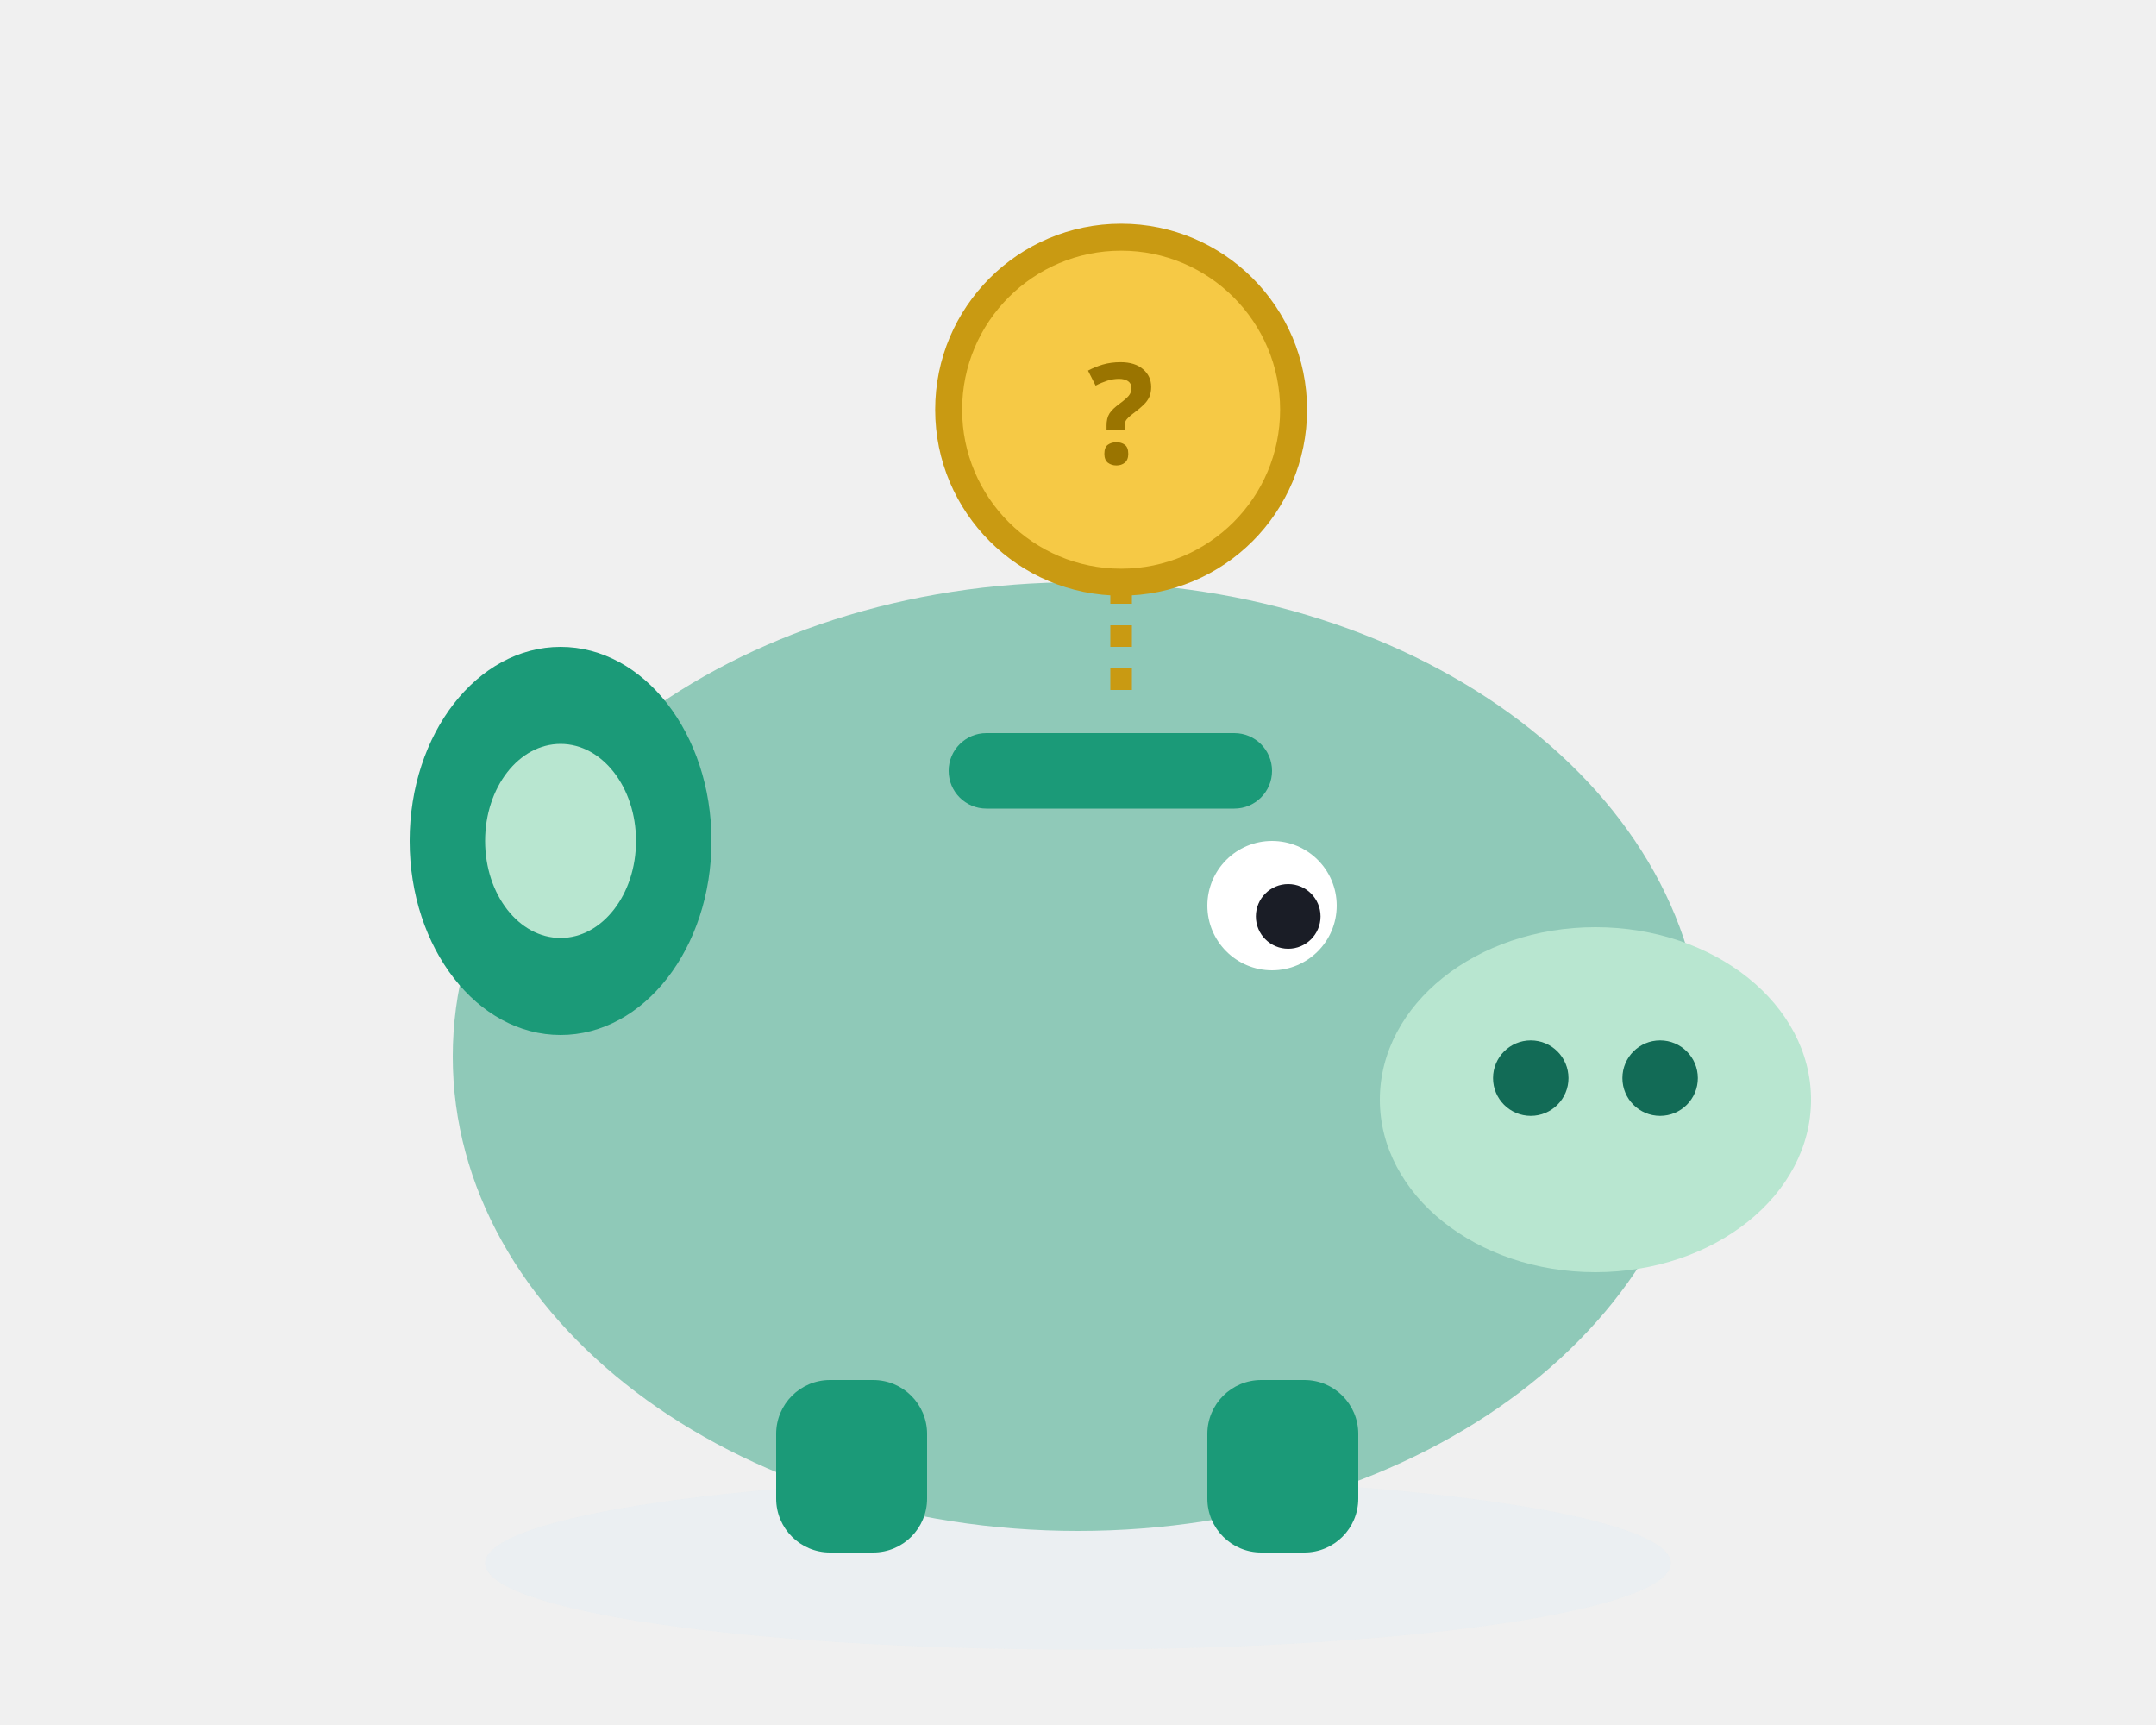
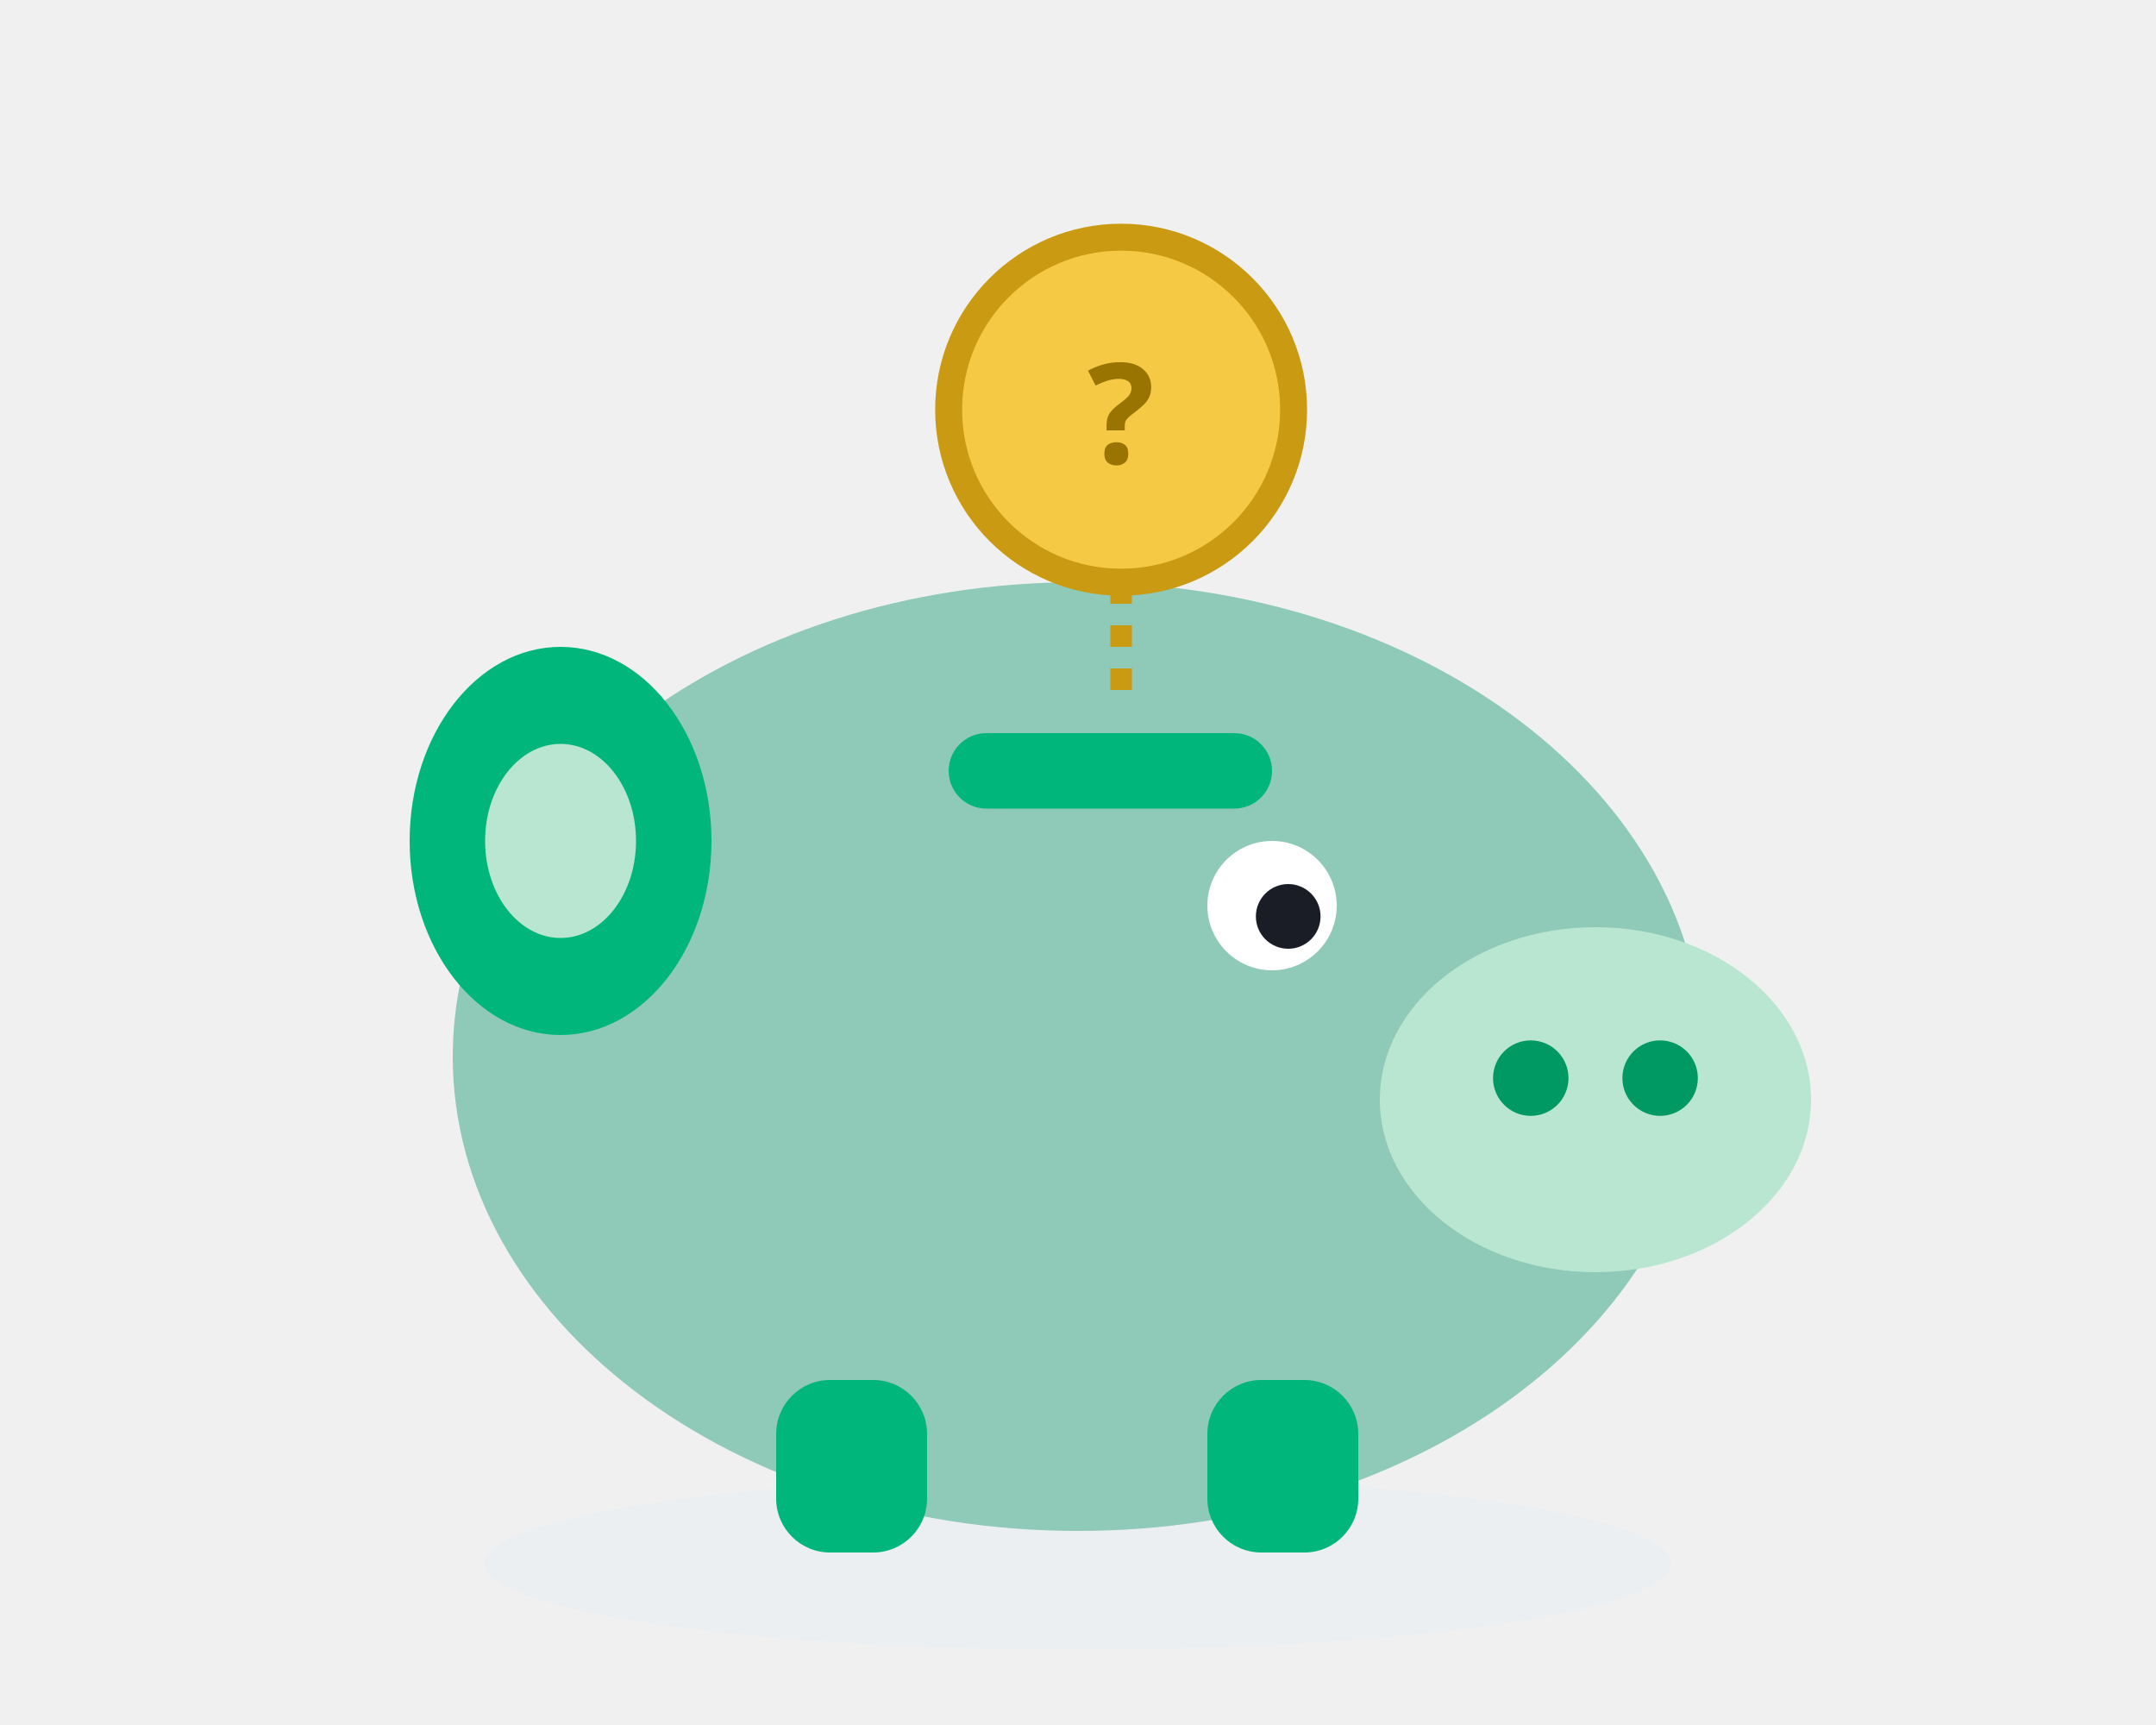
<svg xmlns="http://www.w3.org/2000/svg" viewBox="0 0 200 160" fill="none">
  <ellipse cx="100" cy="145" rx="55" ry="8" fill="#E8EEF2" opacity="0.7" />
  <ellipse cx="100" cy="98" rx="58" ry="44" fill="#8FC9B8" />
-   <ellipse cx="52" cy="78" rx="14" ry="18" fill="#1B9A78" />
+   <ellipse cx="52" cy="78" rx="14" ry="18" fill="#00B67A" />
  <ellipse cx="52" cy="78" rx="7" ry="9" fill="#B8E6D0" />
  <ellipse cx="148" cy="102" rx="20" ry="16" fill="#B8E6D0" />
-   <circle cx="142" cy="100" r="3.5" fill="#126B56" />
-   <circle cx="154" cy="100" r="3.5" fill="#126B56" />
+   <circle cx="142" cy="100" r="3.5" fill="#009963" />
+   <circle cx="154" cy="100" r="3.5" fill="#009963" />
  <circle cx="118" cy="84" r="6" fill="#fff" />
  <circle cx="119.5" cy="85" r="3" fill="#1A1D26" />
-   <rect x="88" y="68" width="30" height="7" rx="3.5" fill="#1B9A78" />
-   <rect x="72" y="128" width="14" height="16" rx="5" fill="#1B9A78" />
-   <rect x="112" y="128" width="14" height="16" rx="5" fill="#1B9A78" />
+   <rect x="88" y="68" width="30" height="7" rx="3.5" fill="#00B67A" />
+   <rect x="72" y="128" width="14" height="16" rx="5" fill="#00B67A" />
+   <rect x="112" y="128" width="14" height="16" rx="5" fill="#00B67A" />
  <circle cx="104" cy="38" r="16" fill="#F6C945" stroke="#C99A12" stroke-width="2.5" />
  <text x="104" y="43" text-anchor="middle" font-family="system-ui" font-size="13" font-weight="800" fill="#9A7400">?</text>
  <path d="M104 54v10" stroke="#C99A12" stroke-width="2" stroke-dasharray="2 2" />
</svg>
